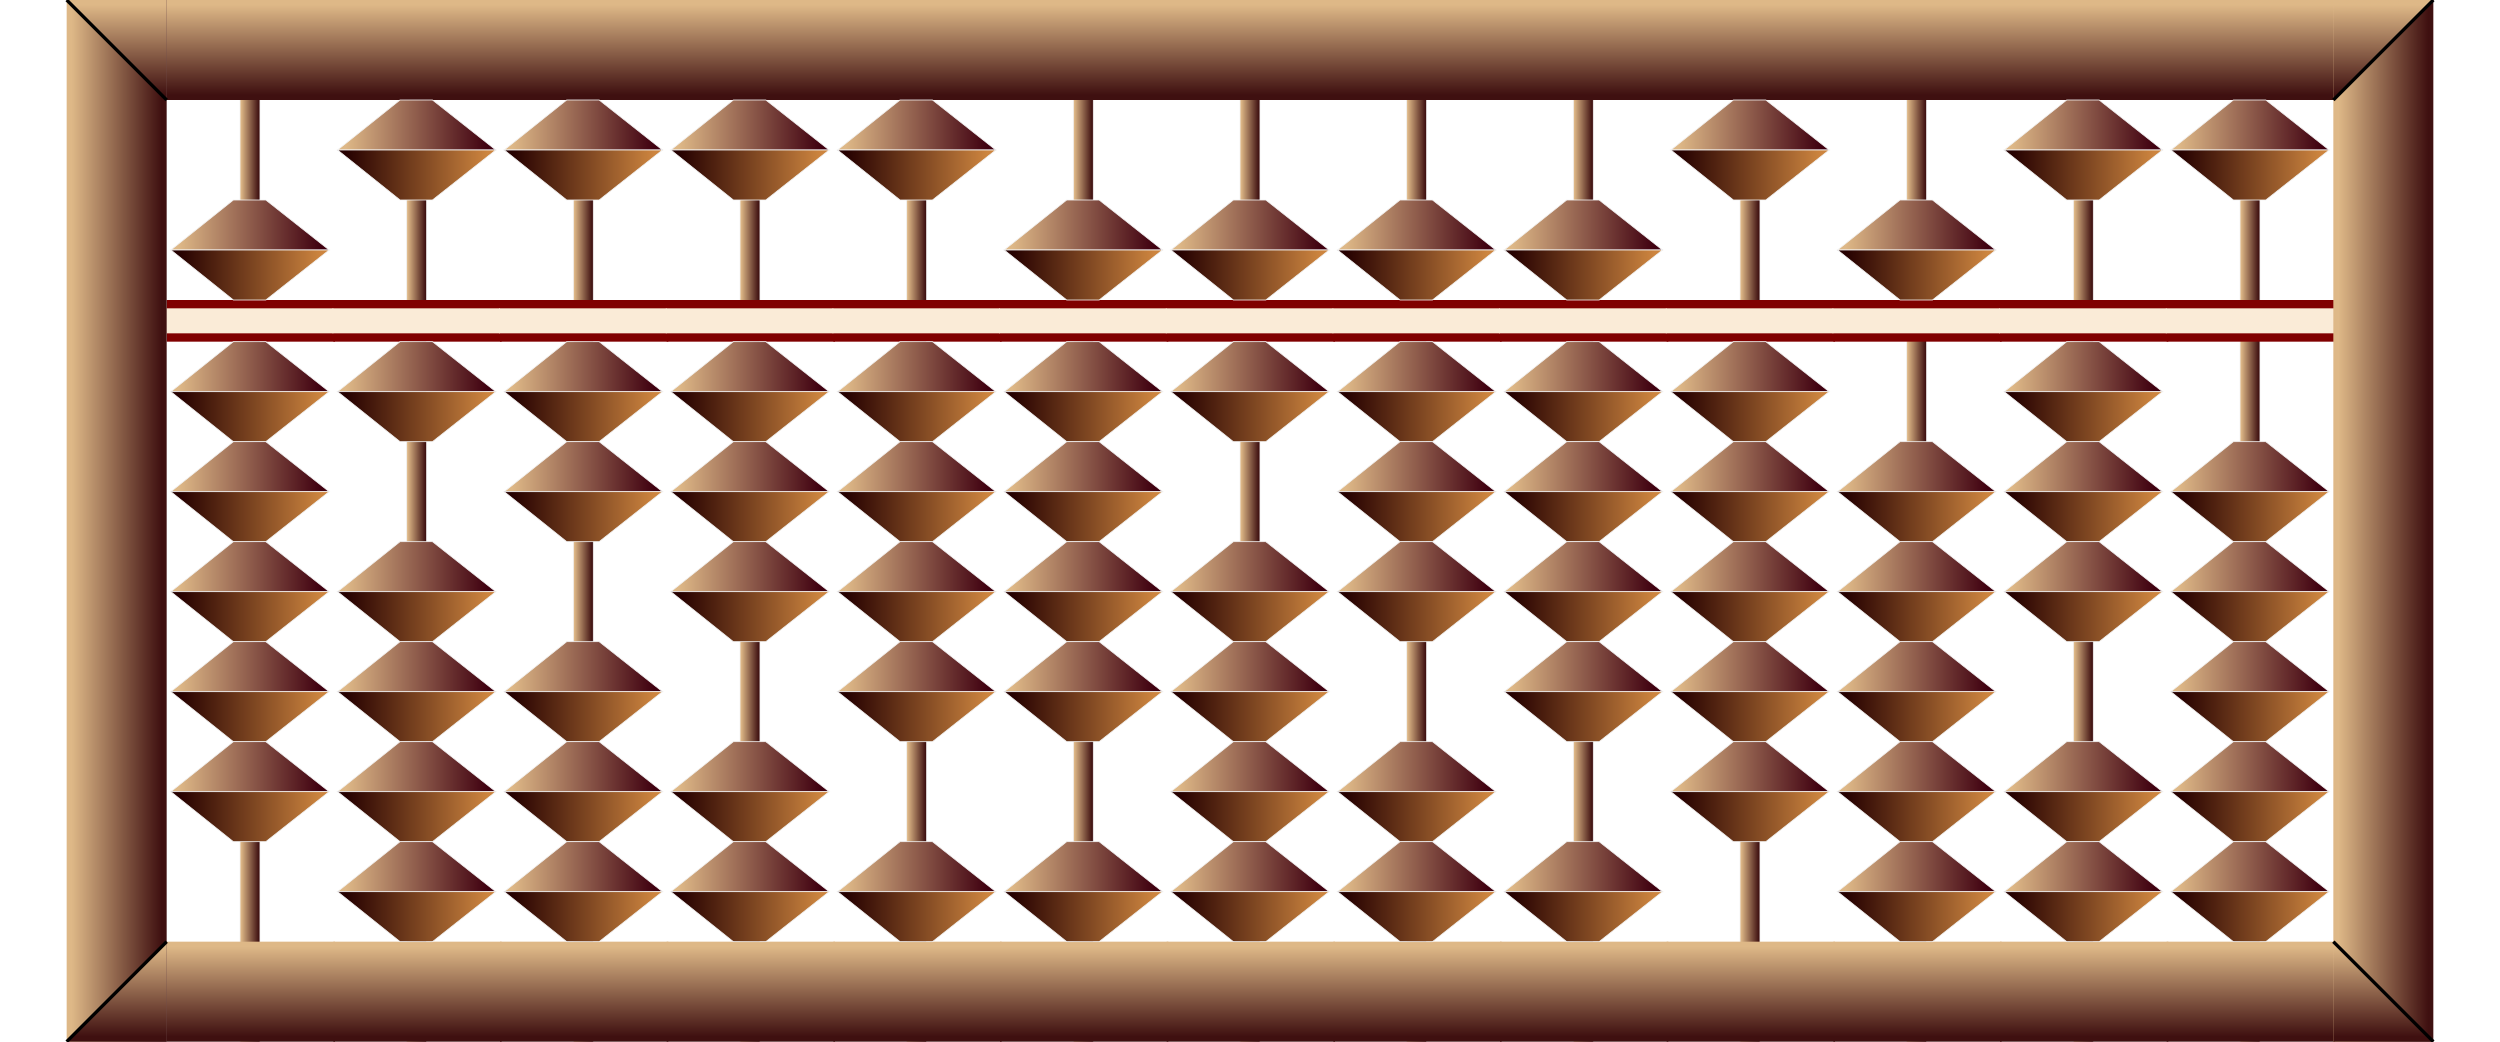
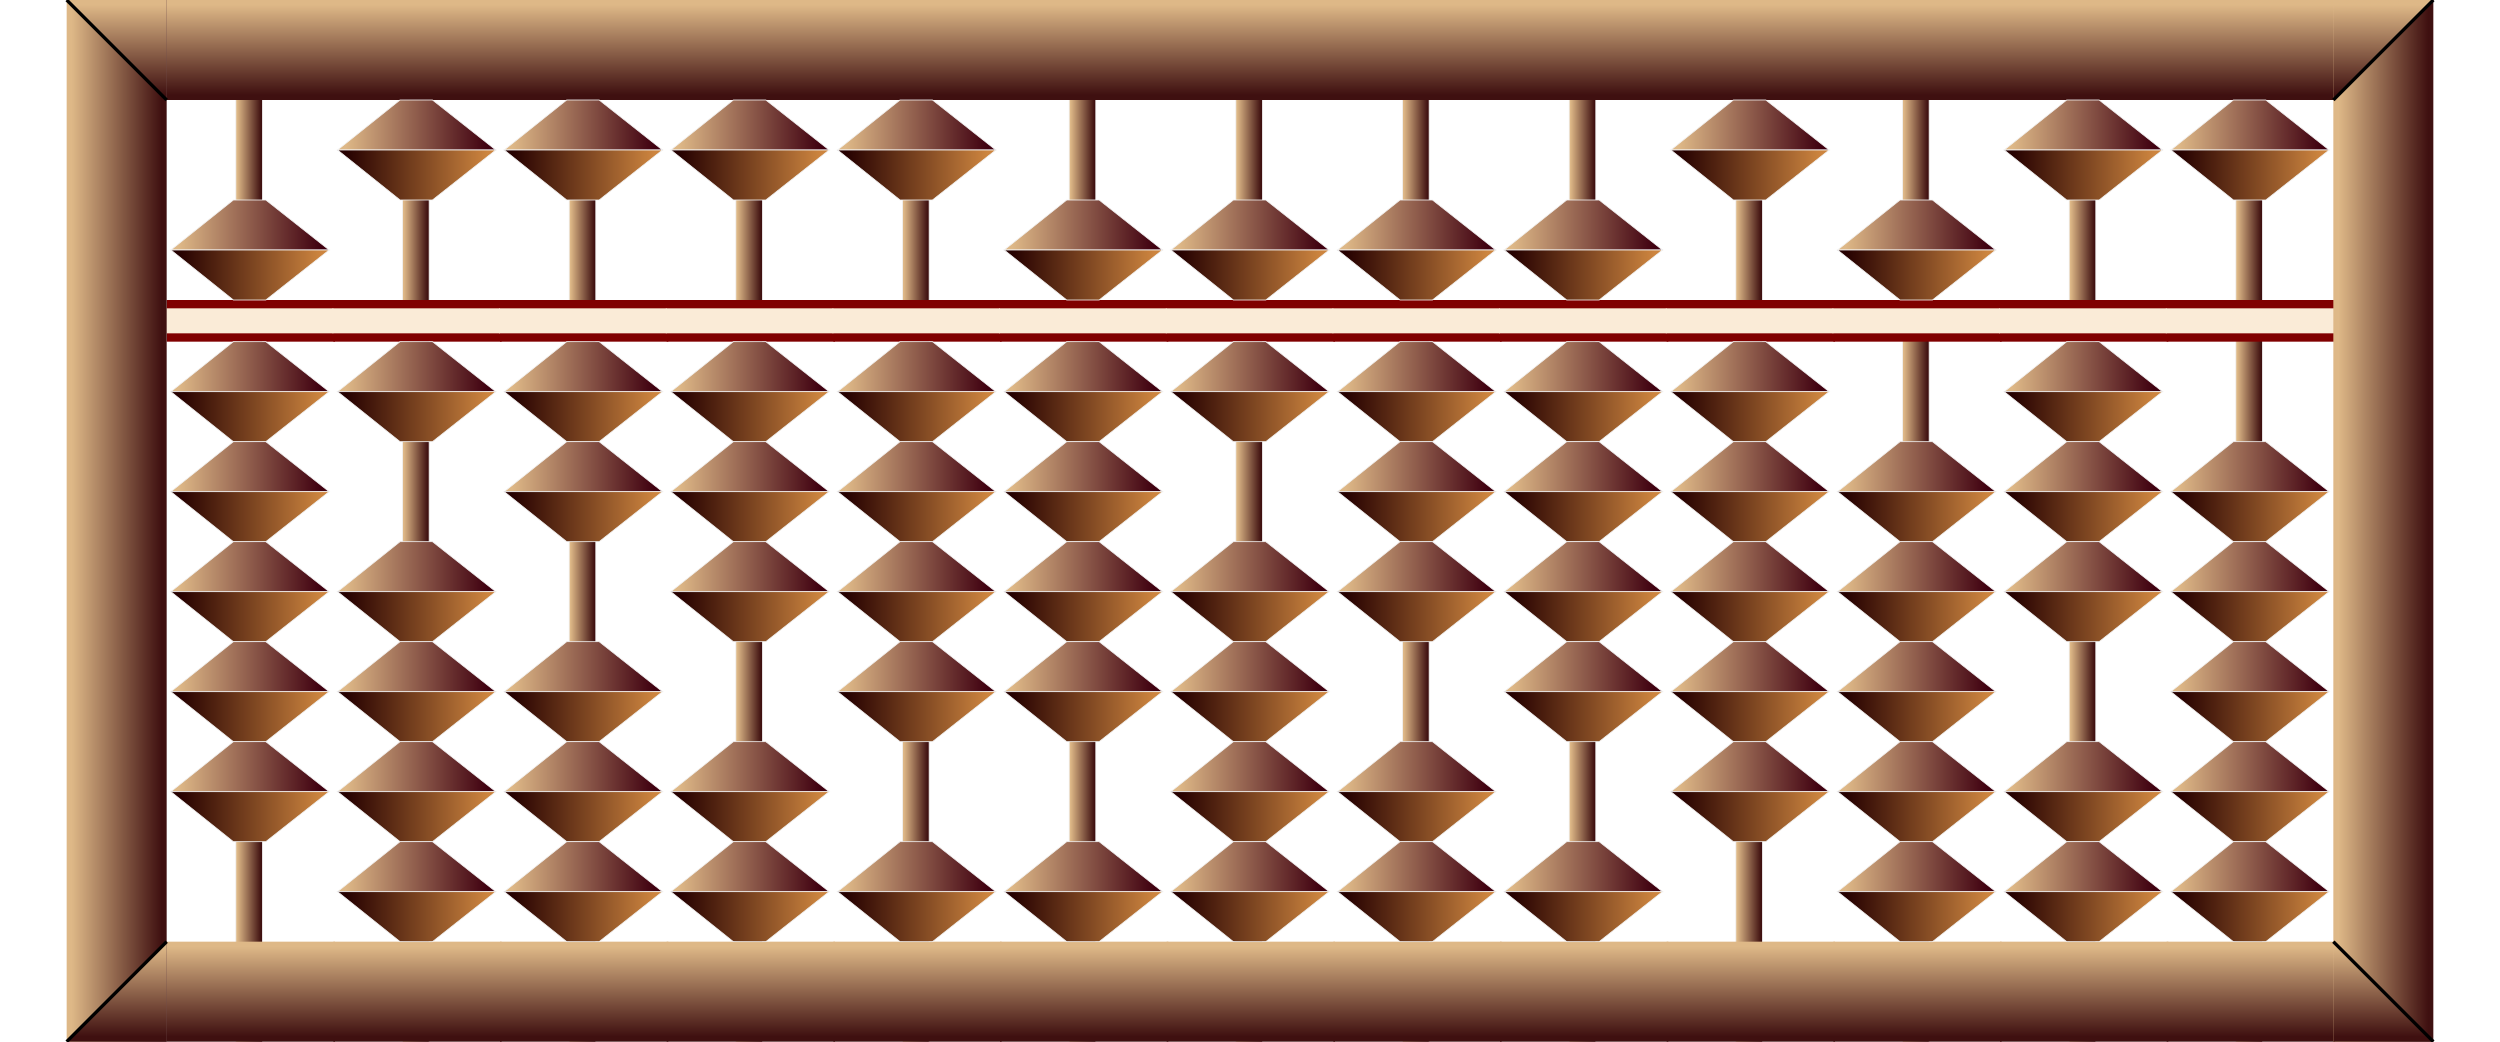
<svg xmlns="http://www.w3.org/2000/svg" x="0px" y="0px" width="750.0px" height="312.5px" viewBox="0 0 3000 1250">
+   <style>
+ .names {;
+ font: bold 80px mono;
+ fill: Gold;
+ }
+ </style>
  <defs>
    <radialGradient id="grad1" cx="50%" cy="50%" r="50%" fx="30%" fy="40%">
      <stop offset="0%" stop-color="antiquewhite" />
      <stop offset="80%" stop-color="Darkgreen" />
    </radialGradient>
    <linearGradient id="rodgrad">
      <stop offset="5%" stop-color="BurlyWood" />
      <stop offset="95%" stop-color="#3f1010" />
    </linearGradient>
-     <linearGradient id="rodgrad2" gradientTransform="rotate(90)">
+     <linearGradient id="framegrad">
+       <stop offset="5%" stop-color="BurlyWood" />
+       <stop offset="95%" stop-color="#3f1010" />
+     </linearGradient>
+     <linearGradient id="framegrad2" gradientTransform="rotate(90)">
      <stop offset="5%" stop-color="BurlyWood" />
      <stop offset="95%" stop-color="#3f1010" />
    </linearGradient>
    <linearGradient id="jap1">
      <stop offset="5%" stop-color="BurlyWood" />
      <stop offset="95%" stop-color="#3f0010" />
    </linearGradient>
    <linearGradient id="jap2">
      <stop offset="5%" stop-color="#250000" />
      <stop offset="95%" stop-color="Peru" />
    </linearGradient>
    <g id="bead">
      <polygon fill="url(#jap1)" stroke="#F2F2F2" points="80,0 5,60 195,60 119,0" />
      <polygon fill="url(#jap2)" stroke="#F2F2F2" points="119,120 195,60 5,60 80,120" />
    </g>
    <g id="bead2">
      <ellipse cx="100" cy="60" rx="90" ry="59.5" fill="url(#grad1)" stroke="#F2F2F2" />
    </g>
    <g id="frame">
-       <rect y="0" fill="url(#rodgrad2)" width="202" height="120" />
+       <rect y="0" fill="url(#framegrad2)" width="202" height="120" />
    </g>
    <g id="bar">
      <rect x="0" y="0" width="202" height="50" fill="Maroon" />
      <rect x="-1" y="10" fill="AntiqueWhite" width="202" height="30" />
    </g>
    <g id="bardot">
      <use href="#bar" />
      <circle cx="100" cy="25" r="12" stroke="black" stroke-width="3" fill="green" />
    </g>
  </defs>
-   <rect x="288" y="0.5" fill="url(#rodgrad)" stroke="#F2F2F2" width="24" height="1250" />
+   <rect x="283" y="0.5" fill="url(#rodgrad)" stroke="#F2F2F2" width="32" height="1250" />
  <use href="#frame" x="200" y="0" />
  <use href="#frame" x="200" y="1130" />
  <use href="#bar" x="200" y="360" />
  <use href="#bead" x="200" y="240" />
  <use href="#bead" x="200" y="410" />
  <use href="#bead" x="200" y="530" />
  <use href="#bead" x="200" y="650" />
  <use href="#bead" x="200" y="770" />
  <use href="#bead" x="200" y="890" />
-   <rect x="488" y="0.5" fill="url(#rodgrad)" stroke="#F2F2F2" width="24" height="1250" />
+   <rect x="483" y="0.5" fill="url(#rodgrad)" stroke="#F2F2F2" width="32" height="1250" />
  <use href="#frame" x="400" y="0" />
  <use href="#frame" x="400" y="1130" />
  <use href="#bar" x="400" y="360" />
  <use href="#bead" x="400" y="120" />
  <use href="#bead" x="400" y="410" />
  <use href="#bead" x="400" y="650" />
  <use href="#bead" x="400" y="770" />
  <use href="#bead" x="400" y="890" />
  <use href="#bead" x="400" y="1010" />
-   <rect x="688" y="0.5" fill="url(#rodgrad)" stroke="#F2F2F2" width="24" height="1250" />
+   <rect x="683" y="0.5" fill="url(#rodgrad)" stroke="#F2F2F2" width="32" height="1250" />
  <use href="#frame" x="600" y="0" />
  <use href="#frame" x="600" y="1130" />
  <use href="#bar" x="600" y="360" />
  <use href="#bead" x="600" y="120" />
  <use href="#bead" x="600" y="410" />
  <use href="#bead" x="600" y="530" />
  <use href="#bead" x="600" y="770" />
  <use href="#bead" x="600" y="890" />
  <use href="#bead" x="600" y="1010" />
-   <rect x="888" y="0.5" fill="url(#rodgrad)" stroke="#F2F2F2" width="24" height="1250" />
+   <rect x="883" y="0.5" fill="url(#rodgrad)" stroke="#F2F2F2" width="32" height="1250" />
  <use href="#frame" x="800" y="0" />
  <use href="#frame" x="800" y="1130" />
  <use href="#bar" x="800" y="360" />
  <use href="#bead" x="800" y="120" />
  <use href="#bead" x="800" y="410" />
  <use href="#bead" x="800" y="530" />
  <use href="#bead" x="800" y="650" />
  <use href="#bead" x="800" y="890" />
  <use href="#bead" x="800" y="1010" />
-   <rect x="1088" y="0.5" fill="url(#rodgrad)" stroke="#F2F2F2" width="24" height="1250" />
+   <rect x="1083" y="0.5" fill="url(#rodgrad)" stroke="#F2F2F2" width="32" height="1250" />
  <use href="#frame" x="1000" y="0" />
  <use href="#frame" x="1000" y="1130" />
  <use href="#bar" x="1000" y="360" />
  <use href="#bead" x="1000" y="120" />
  <use href="#bead" x="1000" y="410" />
  <use href="#bead" x="1000" y="530" />
  <use href="#bead" x="1000" y="650" />
  <use href="#bead" x="1000" y="770" />
  <use href="#bead" x="1000" y="1010" />
-   <rect x="1288" y="0.5" fill="url(#rodgrad)" stroke="#F2F2F2" width="24" height="1250" />
+   <rect x="1283" y="0.5" fill="url(#rodgrad)" stroke="#F2F2F2" width="32" height="1250" />
  <use href="#frame" x="1200" y="0" />
  <use href="#frame" x="1200" y="1130" />
  <use href="#bar" x="1200" y="360" />
  <use href="#bead" x="1200" y="240" />
  <use href="#bead" x="1200" y="410" />
  <use href="#bead" x="1200" y="530" />
  <use href="#bead" x="1200" y="650" />
  <use href="#bead" x="1200" y="770" />
  <use href="#bead" x="1200" y="1010" />
-   <rect x="1488" y="0.5" fill="url(#rodgrad)" stroke="#F2F2F2" width="24" height="1250" />
+   <rect x="1483" y="0.5" fill="url(#rodgrad)" stroke="#F2F2F2" width="32" height="1250" />
  <use href="#frame" x="1400" y="0" />
  <use href="#frame" x="1400" y="1130" />
  <use href="#bar" x="1400" y="360" />
  <use href="#bead" x="1400" y="240" />
  <use href="#bead" x="1400" y="410" />
  <use href="#bead" x="1400" y="650" />
  <use href="#bead" x="1400" y="770" />
  <use href="#bead" x="1400" y="890" />
  <use href="#bead" x="1400" y="1010" />
-   <rect x="1688" y="0.5" fill="url(#rodgrad)" stroke="#F2F2F2" width="24" height="1250" />
+   <rect x="1683" y="0.5" fill="url(#rodgrad)" stroke="#F2F2F2" width="32" height="1250" />
  <use href="#frame" x="1600" y="0" />
  <use href="#frame" x="1600" y="1130" />
  <use href="#bar" x="1600" y="360" />
  <use href="#bead" x="1600" y="240" />
  <use href="#bead" x="1600" y="410" />
  <use href="#bead" x="1600" y="530" />
  <use href="#bead" x="1600" y="650" />
  <use href="#bead" x="1600" y="890" />
  <use href="#bead" x="1600" y="1010" />
-   <rect x="1888" y="0.5" fill="url(#rodgrad)" stroke="#F2F2F2" width="24" height="1250" />
+   <rect x="1883" y="0.5" fill="url(#rodgrad)" stroke="#F2F2F2" width="32" height="1250" />
  <use href="#frame" x="1800" y="0" />
  <use href="#frame" x="1800" y="1130" />
  <use href="#bar" x="1800" y="360" />
  <use href="#bead" x="1800" y="240" />
  <use href="#bead" x="1800" y="410" />
  <use href="#bead" x="1800" y="530" />
  <use href="#bead" x="1800" y="650" />
  <use href="#bead" x="1800" y="770" />
  <use href="#bead" x="1800" y="1010" />
-   <rect x="2088" y="0.5" fill="url(#rodgrad)" stroke="#F2F2F2" width="24" height="1250" />
+   <rect x="2083" y="0.5" fill="url(#rodgrad)" stroke="#F2F2F2" width="32" height="1250" />
  <use href="#frame" x="2000" y="0" />
  <use href="#frame" x="2000" y="1130" />
  <use href="#bar" x="2000" y="360" />
  <use href="#bead" x="2000" y="120" />
  <use href="#bead" x="2000" y="410" />
  <use href="#bead" x="2000" y="530" />
  <use href="#bead" x="2000" y="650" />
  <use href="#bead" x="2000" y="770" />
  <use href="#bead" x="2000" y="890" />
-   <rect x="2288" y="0.5" fill="url(#rodgrad)" stroke="#F2F2F2" width="24" height="1250" />
+   <rect x="2283" y="0.5" fill="url(#rodgrad)" stroke="#F2F2F2" width="32" height="1250" />
  <use href="#frame" x="2200" y="0" />
  <use href="#frame" x="2200" y="1130" />
  <use href="#bar" x="2200" y="360" />
  <use href="#bead" x="2200" y="240" />
  <use href="#bead" x="2200" y="530" />
  <use href="#bead" x="2200" y="650" />
  <use href="#bead" x="2200" y="770" />
  <use href="#bead" x="2200" y="890" />
  <use href="#bead" x="2200" y="1010" />
-   <rect x="2488" y="0.5" fill="url(#rodgrad)" stroke="#F2F2F2" width="24" height="1250" />
+   <rect x="2483" y="0.5" fill="url(#rodgrad)" stroke="#F2F2F2" width="32" height="1250" />
  <use href="#frame" x="2400" y="0" />
  <use href="#frame" x="2400" y="1130" />
  <use href="#bar" x="2400" y="360" />
  <use href="#bead" x="2400" y="120" />
  <use href="#bead" x="2400" y="410" />
  <use href="#bead" x="2400" y="530" />
  <use href="#bead" x="2400" y="650" />
  <use href="#bead" x="2400" y="890" />
  <use href="#bead" x="2400" y="1010" />
-   <rect x="2688" y="0.5" fill="url(#rodgrad)" stroke="#F2F2F2" width="24" height="1250" />
+   <rect x="2683" y="0.5" fill="url(#rodgrad)" stroke="#F2F2F2" width="32" height="1250" />
  <use href="#frame" x="2600" y="0" />
  <use href="#frame" x="2600" y="1130" />
  <use href="#bar" x="2600" y="360" />
  <use href="#bead" x="2600" y="120" />
  <use href="#bead" x="2600" y="530" />
  <use href="#bead" x="2600" y="650" />
  <use href="#bead" x="2600" y="770" />
  <use href="#bead" x="2600" y="890" />
  <use href="#bead" x="2600" y="1010" />
-   <rect x="80" y="0" fill="url(#rodgrad)" width="120" height="1250" />
-   <polygon fill="url(#rodgrad2)" points="80,0 200,120 200,0" />
+   <rect x="80" y="0" fill="url(#framegrad)" width="120" height="1250" />
+   <polygon fill="url(#framegrad2)" points="80,0 200,120 200,0" />
  <line x1="80" y1="0" x2="200" y2="120" stroke="black" stroke-width="4" />
-   <polygon fill="url(#rodgrad2)" points="80,1250      200,1130 200,1250" />
+   <polygon fill="url(#framegrad2)" points="80,1250      200,1130 200,1250" />
  <line x1="80" y1="1250" x2="200" y2="1130" stroke="black" stroke-width="4" />
-   <rect x="2800" y="0" fill="url(#rodgrad)" width="120" height="1250" />
-   <polygon fill="url(#rodgrad2)" points="2800,120      2920,0 2800,0" />
+   <rect x="2800" y="0" fill="url(#framegrad)" width="120" height="1250" />
+   <polygon fill="url(#framegrad2)" points="2800,120      2920,0 2800,0" />
  <line x1="2800" y1="120" x2="2920" y2="0" stroke="black" stroke-width="4" />
-   <polygon fill="url(#rodgrad2)" points="2800,     1130 2920,1250 2800,1250" />
+   <polygon fill="url(#framegrad2)" points="2800,     1130 2920,1250 2800,1250" />
  <line x1="2800" y1="1130" x2="2920" y2="1250" stroke="black" stroke-width="4" />
</svg>
